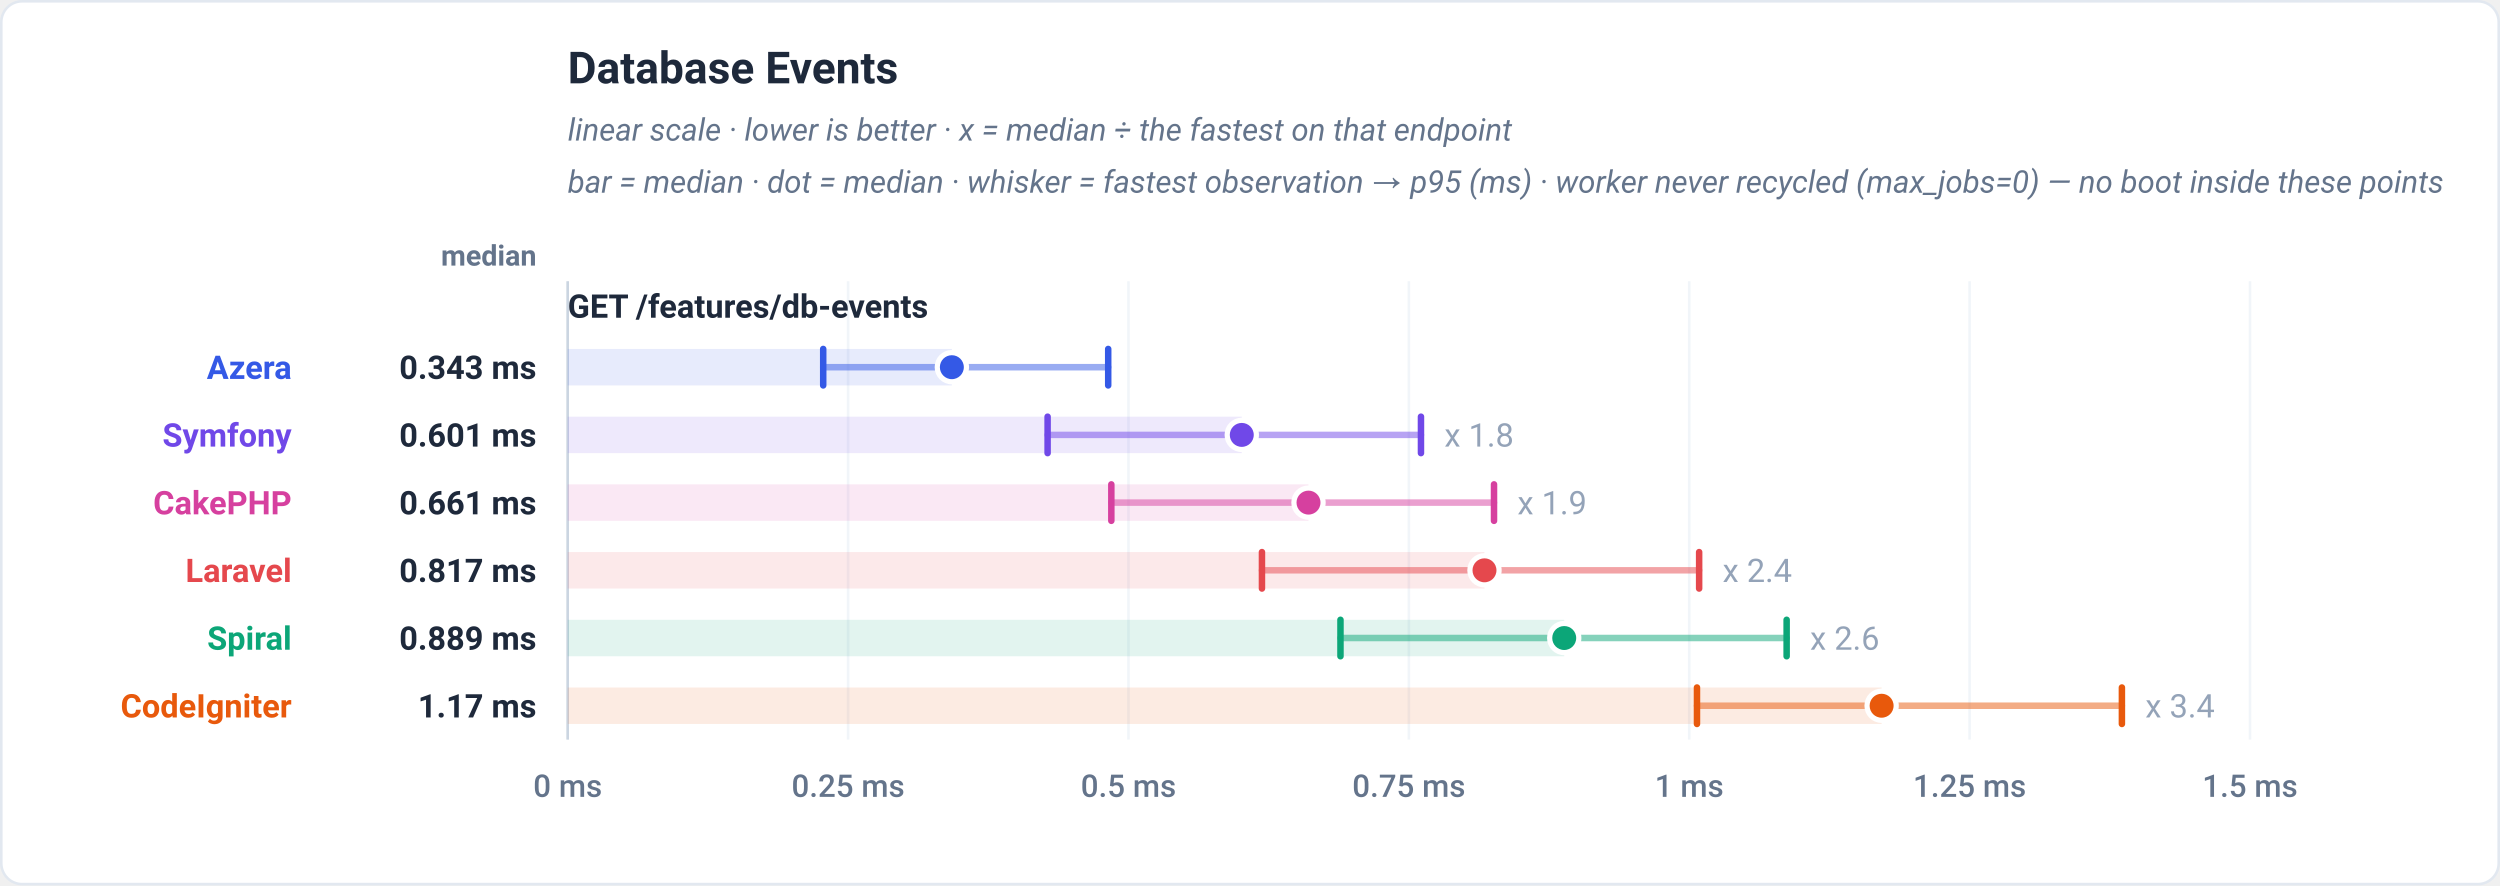
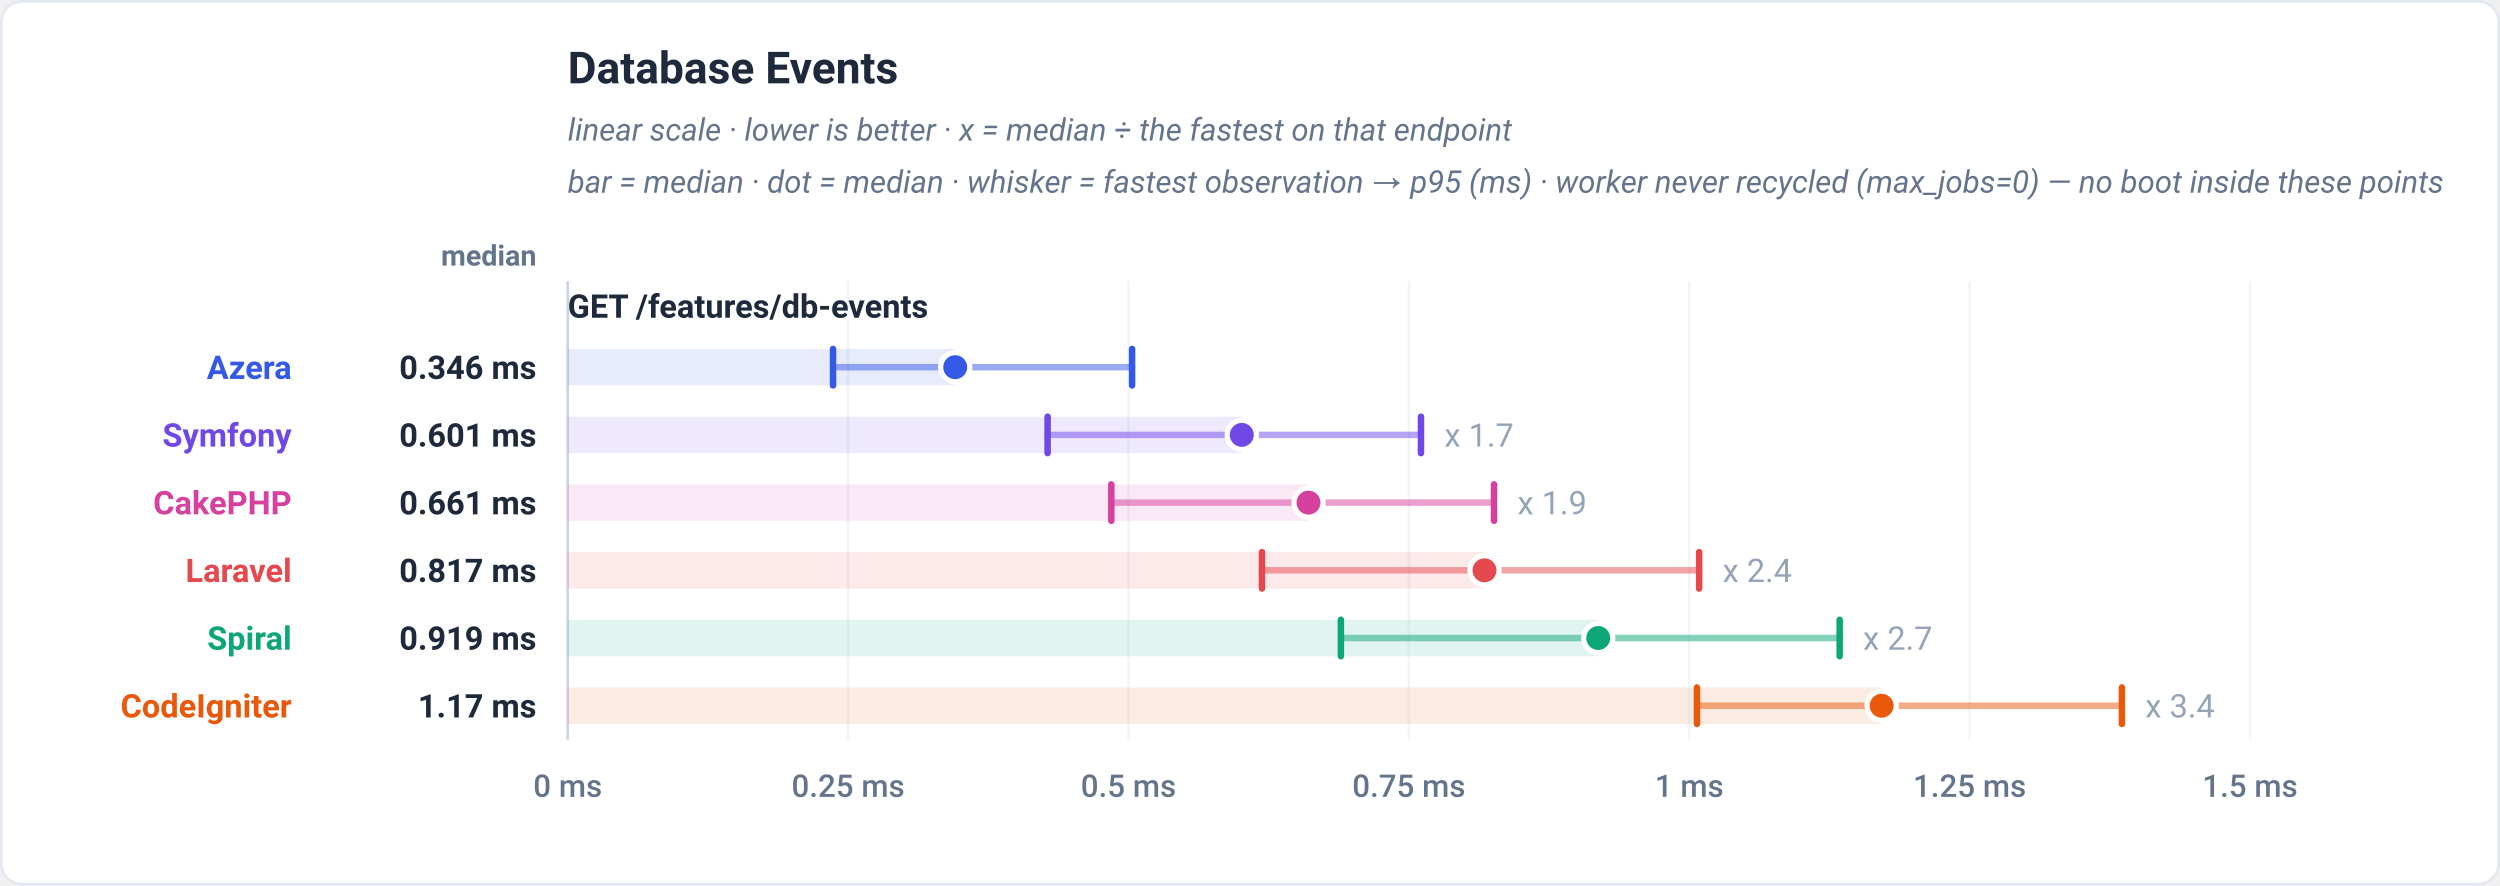
<svg xmlns="http://www.w3.org/2000/svg" viewBox="0 0 960 340" width="960" height="340" role="img" font-family="-apple-system,BlinkMacSystemFont,'Segoe UI',Roboto,Helvetica,Arial,sans-serif">
  <rect x="0.5" y="0.5" width="959" height="339" rx="8" fill="#ffffff" stroke="#e2e8f0" />
  <text x="218" y="32" font-family="-apple-system,BlinkMacSystemFont,'Segoe UI',Roboto,Helvetica,Arial,sans-serif" font-size="17" font-weight="700" fill="#1e293b" text-anchor="start">Database Events</text>
  <text x="218" y="54" font-family="-apple-system,BlinkMacSystemFont,'Segoe UI',Roboto,Helvetica,Arial,sans-serif" font-size="12" font-weight="400" fill="#64748b" text-anchor="start" font-style="italic">linear scale · lower is better · x = median ÷ the fastest on that endpoint</text>
  <text x="218" y="74" font-family="-apple-system,BlinkMacSystemFont,'Segoe UI',Roboto,Helvetica,Arial,sans-serif" font-size="12" font-weight="400" fill="#64748b" text-anchor="start" font-style="italic">bar = median · dot = median · whisker = fastest observation → p95 (ms) · worker never recycled (max_jobs=0) — no boot inside these points</text>
  <text x="206" y="102" font-family="-apple-system,BlinkMacSystemFont,'Segoe UI',Roboto,Helvetica,Arial,sans-serif" font-size="11" font-weight="600" fill="#64748b" text-anchor="end">median</text>
  <line x1="218" y1="108" x2="218" y2="284" stroke="#f1f5f9" stroke-width="1" />
  <text x="218" y="306" font-family="-apple-system,BlinkMacSystemFont,'Segoe UI',Roboto,Helvetica,Arial,sans-serif" font-size="12" font-weight="500" fill="#64748b" text-anchor="middle">0 ms</text>
  <line x1="325.67" y1="108" x2="325.67" y2="284" stroke="#f1f5f9" stroke-width="1" />
  <text x="325.67" y="306" font-family="-apple-system,BlinkMacSystemFont,'Segoe UI',Roboto,Helvetica,Arial,sans-serif" font-size="12" font-weight="500" fill="#64748b" text-anchor="middle">0.25 ms</text>
  <line x1="433.33" y1="108" x2="433.33" y2="284" stroke="#f1f5f9" stroke-width="1" />
  <text x="433.33" y="306" font-family="-apple-system,BlinkMacSystemFont,'Segoe UI',Roboto,Helvetica,Arial,sans-serif" font-size="12" font-weight="500" fill="#64748b" text-anchor="middle">0.5 ms</text>
  <line x1="541" y1="108" x2="541" y2="284" stroke="#f1f5f9" stroke-width="1" />
  <text x="541" y="306" font-family="-apple-system,BlinkMacSystemFont,'Segoe UI',Roboto,Helvetica,Arial,sans-serif" font-size="12" font-weight="500" fill="#64748b" text-anchor="middle">0.75 ms</text>
  <line x1="648.67" y1="108" x2="648.67" y2="284" stroke="#f1f5f9" stroke-width="1" />
  <text x="648.67" y="306" font-family="-apple-system,BlinkMacSystemFont,'Segoe UI',Roboto,Helvetica,Arial,sans-serif" font-size="12" font-weight="500" fill="#64748b" text-anchor="middle">1 ms</text>
  <line x1="756.33" y1="108" x2="756.33" y2="284" stroke="#f1f5f9" stroke-width="1" />
  <text x="756.33" y="306" font-family="-apple-system,BlinkMacSystemFont,'Segoe UI',Roboto,Helvetica,Arial,sans-serif" font-size="12" font-weight="500" fill="#64748b" text-anchor="middle">1.25 ms</text>
  <line x1="864" y1="108" x2="864" y2="284" stroke="#f1f5f9" stroke-width="1" />
  <text x="864" y="306" font-family="-apple-system,BlinkMacSystemFont,'Segoe UI',Roboto,Helvetica,Arial,sans-serif" font-size="12" font-weight="500" fill="#64748b" text-anchor="middle">1.5 ms</text>
  <line x1="218" y1="108" x2="218" y2="284" stroke="#cbd5e1" stroke-width="1" />
  <text x="218" y="122" font-family="-apple-system,BlinkMacSystemFont,'Segoe UI',Roboto,Helvetica,Arial,sans-serif" font-size="12.5" font-weight="700" fill="#1e293b" text-anchor="start">GET /features/db-events</text>
-   <rect x="218" y="134" width="147.51" height="14" fill="#3459e6" fill-opacity="0.12" />
-   <line x1="316.11" y1="141" x2="425.55" y2="141" stroke="#3459e6" stroke-width="2.5" stroke-linecap="round" opacity="0.5" />
-   <line x1="316.11" y1="134" x2="316.11" y2="148" stroke="#3459e6" stroke-width="2.5" stroke-linecap="round" />
-   <line x1="425.55" y1="134" x2="425.55" y2="148" stroke="#3459e6" stroke-width="2.5" stroke-linecap="round" />
-   <circle cx="365.51" cy="141" r="5.6" fill="#3459e6" stroke="#ffffff" stroke-width="2" />
+   <rect x="218" y="134" width="148.8" height="14" fill="#3459e6" fill-opacity="0.12" />
+   <line x1="319.88" y1="141" x2="434.72" y2="141" stroke="#3459e6" stroke-width="2.5" stroke-linecap="round" opacity="0.5" />
+   <line x1="319.88" y1="134" x2="319.88" y2="148" stroke="#3459e6" stroke-width="2.5" stroke-linecap="round" />
+   <line x1="434.72" y1="134" x2="434.72" y2="148" stroke="#3459e6" stroke-width="2.5" stroke-linecap="round" />
+   <circle cx="366.8" cy="141" r="5.6" fill="#3459e6" stroke="#ffffff" stroke-width="2" />
  <text x="112" y="145.5" font-family="-apple-system,BlinkMacSystemFont,'Segoe UI',Roboto,Helvetica,Arial,sans-serif" font-size="12.5" font-weight="700" fill="#3459e6" text-anchor="end">Azera</text>
-   <text x="206" y="145.5" font-family="-apple-system,BlinkMacSystemFont,'Segoe UI',Roboto,Helvetica,Arial,sans-serif" font-size="12.5" font-weight="700" fill="#1e293b" text-anchor="end">0.343 ms</text>
+   <text x="206" y="145.5" font-family="-apple-system,BlinkMacSystemFont,'Segoe UI',Roboto,Helvetica,Arial,sans-serif" font-size="12.5" font-weight="700" fill="#1e293b" text-anchor="end">0.346 ms</text>
  <rect x="218" y="160" width="258.84" height="14" fill="#7048e8" fill-opacity="0.12" />
  <line x1="402.28" y1="167" x2="545.65" y2="167" stroke="#7048e8" stroke-width="2.5" stroke-linecap="round" opacity="0.5" />
  <line x1="402.28" y1="160" x2="402.28" y2="174" stroke="#7048e8" stroke-width="2.5" stroke-linecap="round" />
  <line x1="545.65" y1="160" x2="545.65" y2="174" stroke="#7048e8" stroke-width="2.5" stroke-linecap="round" />
  <circle cx="476.84" cy="167" r="5.6" fill="#7048e8" stroke="#ffffff" stroke-width="2" />
-   <text x="554.65" y="171.5" font-family="-apple-system,BlinkMacSystemFont,'Segoe UI',Roboto,Helvetica,Arial,sans-serif" font-size="12.5" font-weight="400" fill="#94a3b8" text-anchor="start" stroke="#ffffff" stroke-width="3" paint-order="stroke" stroke-linejoin="round">x 1.8</text>
+   <text x="554.65" y="171.5" font-family="-apple-system,BlinkMacSystemFont,'Segoe UI',Roboto,Helvetica,Arial,sans-serif" font-size="12.5" font-weight="400" fill="#94a3b8" text-anchor="start" stroke="#ffffff" stroke-width="3" paint-order="stroke" stroke-linejoin="round">x 1.7</text>
  <text x="112" y="171.5" font-family="-apple-system,BlinkMacSystemFont,'Segoe UI',Roboto,Helvetica,Arial,sans-serif" font-size="12.5" font-weight="700" fill="#7048e8" text-anchor="end">Symfony</text>
  <text x="206" y="171.5" font-family="-apple-system,BlinkMacSystemFont,'Segoe UI',Roboto,Helvetica,Arial,sans-serif" font-size="12.5" font-weight="700" fill="#1e293b" text-anchor="end">0.601 ms</text>
  <rect x="218" y="186" width="284.46" height="14" fill="#d6409f" fill-opacity="0.12" />
  <line x1="426.75" y1="193" x2="573.7" y2="193" stroke="#d6409f" stroke-width="2.5" stroke-linecap="round" opacity="0.5" />
  <line x1="426.75" y1="186" x2="426.75" y2="200" stroke="#d6409f" stroke-width="2.5" stroke-linecap="round" />
  <line x1="573.7" y1="186" x2="573.7" y2="200" stroke="#d6409f" stroke-width="2.5" stroke-linecap="round" />
  <circle cx="502.46" cy="193" r="5.6" fill="#d6409f" stroke="#ffffff" stroke-width="2" />
  <text x="582.7" y="197.5" font-family="-apple-system,BlinkMacSystemFont,'Segoe UI',Roboto,Helvetica,Arial,sans-serif" font-size="12.5" font-weight="400" fill="#94a3b8" text-anchor="start" stroke="#ffffff" stroke-width="3" paint-order="stroke" stroke-linejoin="round">x 1.9</text>
  <text x="112" y="197.5" font-family="-apple-system,BlinkMacSystemFont,'Segoe UI',Roboto,Helvetica,Arial,sans-serif" font-size="12.5" font-weight="700" fill="#d6409f" text-anchor="end">CakePHP</text>
  <text x="206" y="197.5" font-family="-apple-system,BlinkMacSystemFont,'Segoe UI',Roboto,Helvetica,Arial,sans-serif" font-size="12.5" font-weight="700" fill="#1e293b" text-anchor="end">0.661 ms</text>
  <rect x="218" y="212" width="352.04" height="14" fill="#e5484d" fill-opacity="0.12" />
  <line x1="484.59" y1="219" x2="652.47" y2="219" stroke="#e5484d" stroke-width="2.5" stroke-linecap="round" opacity="0.5" />
  <line x1="484.59" y1="212" x2="484.59" y2="226" stroke="#e5484d" stroke-width="2.5" stroke-linecap="round" />
  <line x1="652.47" y1="212" x2="652.47" y2="226" stroke="#e5484d" stroke-width="2.5" stroke-linecap="round" />
  <circle cx="570.04" cy="219" r="5.6" fill="#e5484d" stroke="#ffffff" stroke-width="2" />
  <text x="661.47" y="223.5" font-family="-apple-system,BlinkMacSystemFont,'Segoe UI',Roboto,Helvetica,Arial,sans-serif" font-size="12.5" font-weight="400" fill="#94a3b8" text-anchor="start" stroke="#ffffff" stroke-width="3" paint-order="stroke" stroke-linejoin="round">x 2.4</text>
  <text x="112" y="223.5" font-family="-apple-system,BlinkMacSystemFont,'Segoe UI',Roboto,Helvetica,Arial,sans-serif" font-size="12.5" font-weight="700" fill="#e5484d" text-anchor="end">Laravel</text>
  <text x="206" y="223.5" font-family="-apple-system,BlinkMacSystemFont,'Segoe UI',Roboto,Helvetica,Arial,sans-serif" font-size="12.5" font-weight="700" fill="#1e293b" text-anchor="end">0.817 ms</text>
-   <rect x="218" y="238" width="382.66" height="14" fill="#0ca678" fill-opacity="0.12" />
-   <line x1="514.74" y1="245" x2="686.07" y2="245" stroke="#0ca678" stroke-width="2.5" stroke-linecap="round" opacity="0.5" />
-   <line x1="514.74" y1="238" x2="514.74" y2="252" stroke="#0ca678" stroke-width="2.5" stroke-linecap="round" />
-   <line x1="686.07" y1="238" x2="686.07" y2="252" stroke="#0ca678" stroke-width="2.5" stroke-linecap="round" />
-   <circle cx="600.66" cy="245" r="5.6" fill="#0ca678" stroke="#ffffff" stroke-width="2" />
-   <text x="695.07" y="249.5" font-family="-apple-system,BlinkMacSystemFont,'Segoe UI',Roboto,Helvetica,Arial,sans-serif" font-size="12.5" font-weight="400" fill="#94a3b8" text-anchor="start" stroke="#ffffff" stroke-width="3" paint-order="stroke" stroke-linejoin="round">x 2.6</text>
+   <rect x="218" y="238" width="395.72" height="14" fill="#0ca678" fill-opacity="0.12" />
+   <line x1="514.9" y1="245" x2="706.43" y2="245" stroke="#0ca678" stroke-width="2.5" stroke-linecap="round" opacity="0.5" />
+   <line x1="514.9" y1="238" x2="514.9" y2="252" stroke="#0ca678" stroke-width="2.5" stroke-linecap="round" />
+   <line x1="706.43" y1="238" x2="706.43" y2="252" stroke="#0ca678" stroke-width="2.5" stroke-linecap="round" />
+   <circle cx="613.72" cy="245" r="5.6" fill="#0ca678" stroke="#ffffff" stroke-width="2" />
+   <text x="715.43" y="249.5" font-family="-apple-system,BlinkMacSystemFont,'Segoe UI',Roboto,Helvetica,Arial,sans-serif" font-size="12.5" font-weight="400" fill="#94a3b8" text-anchor="start" stroke="#ffffff" stroke-width="3" paint-order="stroke" stroke-linejoin="round">x 2.7</text>
  <text x="112" y="249.5" font-family="-apple-system,BlinkMacSystemFont,'Segoe UI',Roboto,Helvetica,Arial,sans-serif" font-size="12.5" font-weight="700" fill="#0ca678" text-anchor="end">Spiral</text>
-   <text x="206" y="249.5" font-family="-apple-system,BlinkMacSystemFont,'Segoe UI',Roboto,Helvetica,Arial,sans-serif" font-size="12.5" font-weight="700" fill="#1e293b" text-anchor="end">0.889 ms</text>
+   <text x="206" y="249.5" font-family="-apple-system,BlinkMacSystemFont,'Segoe UI',Roboto,Helvetica,Arial,sans-serif" font-size="12.5" font-weight="700" fill="#1e293b" text-anchor="end">0.919 ms</text>
  <rect x="218" y="264" width="504.54" height="14" fill="#e8590c" fill-opacity="0.12" />
  <line x1="651.64" y1="271" x2="814.81" y2="271" stroke="#e8590c" stroke-width="2.5" stroke-linecap="round" opacity="0.5" />
  <line x1="651.64" y1="264" x2="651.64" y2="278" stroke="#e8590c" stroke-width="2.5" stroke-linecap="round" />
  <line x1="814.81" y1="264" x2="814.81" y2="278" stroke="#e8590c" stroke-width="2.5" stroke-linecap="round" />
  <circle cx="722.54" cy="271" r="5.6" fill="#e8590c" stroke="#ffffff" stroke-width="2" />
  <text x="823.81" y="275.5" font-family="-apple-system,BlinkMacSystemFont,'Segoe UI',Roboto,Helvetica,Arial,sans-serif" font-size="12.5" font-weight="400" fill="#94a3b8" text-anchor="start" stroke="#ffffff" stroke-width="3" paint-order="stroke" stroke-linejoin="round">x 3.4</text>
  <text x="112" y="275.5" font-family="-apple-system,BlinkMacSystemFont,'Segoe UI',Roboto,Helvetica,Arial,sans-serif" font-size="12.5" font-weight="700" fill="#e8590c" text-anchor="end">CodeIgniter</text>
  <text x="206" y="275.5" font-family="-apple-system,BlinkMacSystemFont,'Segoe UI',Roboto,Helvetica,Arial,sans-serif" font-size="12.5" font-weight="700" fill="#1e293b" text-anchor="end">1.17 ms</text>
</svg>
